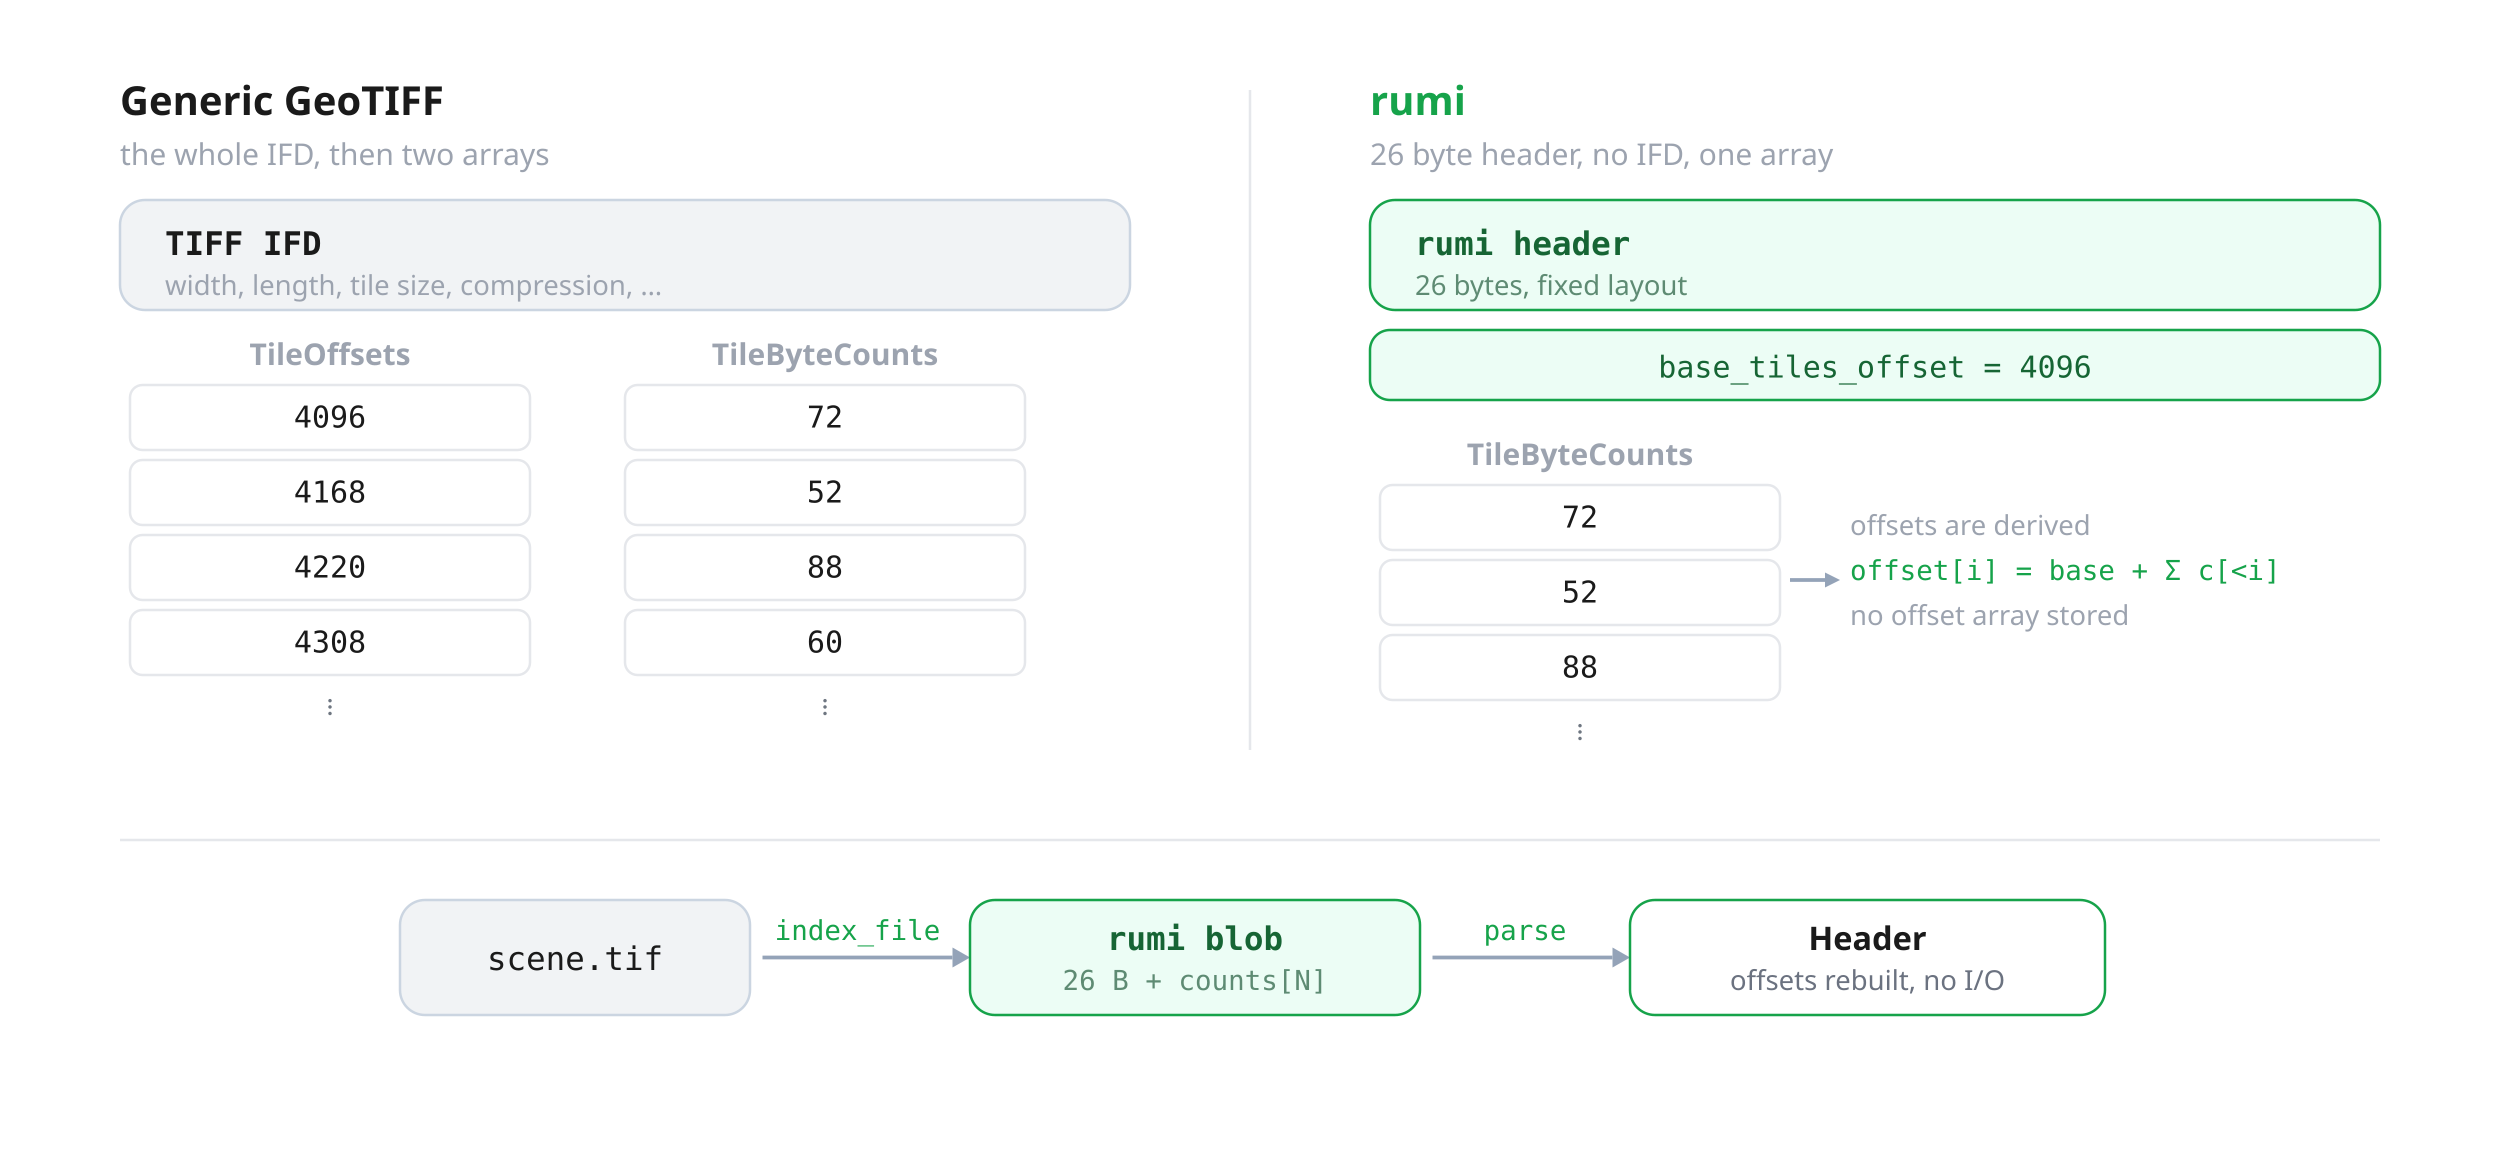
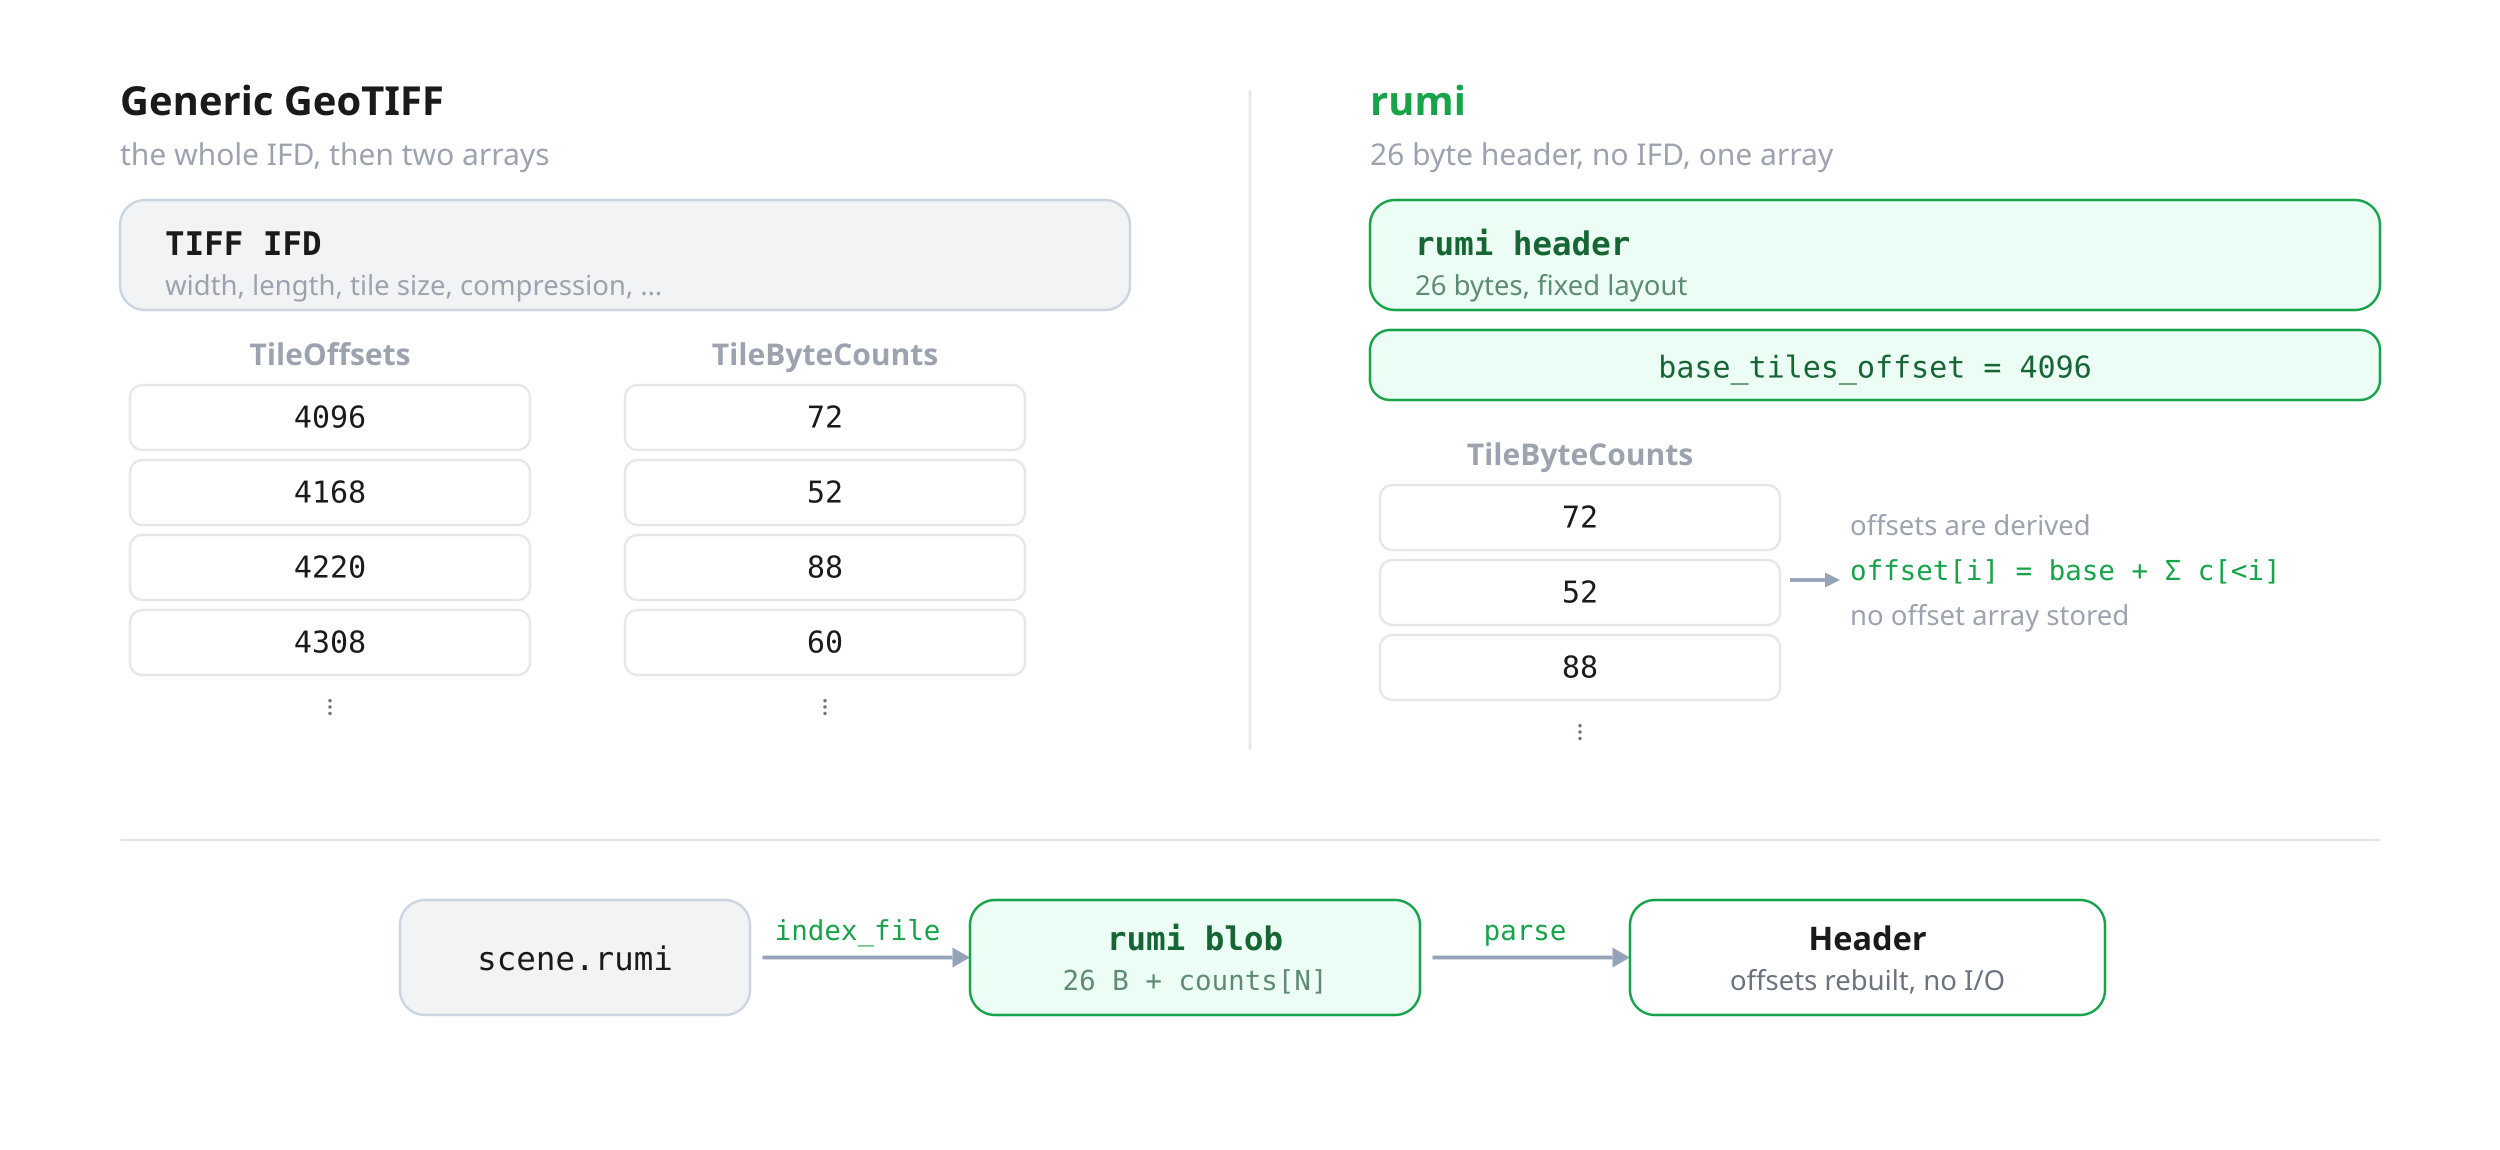
<svg xmlns="http://www.w3.org/2000/svg" width="1000" height="460" viewBox="0 0 1000 460" role="img" aria-label="A generic GeoTIFF stores the whole IFD plus TileOffsets and TileByteCounts. rumi stores a 26 byte header, one base offset and a single TileByteCounts array, deriving every offset by a prefix sum. index_file builds the blob, parse rebuilds the header with no I/O">
  <style>
.mono{font-family:'Cascadia Code','Fira Code','Consolas',monospace;}
.sans{font-family:'League Spartan','Futura','Century Gothic',system-ui,sans-serif;}
</style>
  <rect width="1000" height="460" fill="#FFFFFF" />
  <line x1="500" y1="36" x2="500" y2="300" stroke="#E5E7EB" stroke-width="1" />
  <text class="sans" x="48" y="46" font-size="16" font-weight="600" fill="#1A1A1A">Generic GeoTIFF</text>
  <text class="sans" x="48" y="66" font-size="12" fill="#9CA3AF">the whole IFD, then two arrays</text>
  <rect x="48" y="80" width="404" height="44" rx="10" fill="#F1F3F5" stroke="#CBD5E1" stroke-width="1" />
  <text class="mono" x="66" y="102" font-size="13" font-weight="700" fill="#1A1A1A">TIFF IFD</text>
  <text class="sans" x="66" y="118" font-size="11" fill="#9CA3AF">width, length, tile size, compression, …</text>
  <text class="sans" x="132" y="146" text-anchor="middle" font-size="12" font-weight="600" fill="#9CA3AF">TileOffsets</text>
  <text class="sans" x="330" y="146" text-anchor="middle" font-size="12" font-weight="600" fill="#9CA3AF">TileByteCounts</text>
  <rect x="52" y="154" width="160" height="26" rx="5" fill="#FFFFFF" stroke="#E5E7EB" />
  <text class="mono" x="132" y="171" text-anchor="middle" font-size="12" fill="#1A1A1A">4096</text>
  <rect x="52" y="184" width="160" height="26" rx="5" fill="#FFFFFF" stroke="#E5E7EB" />
  <text class="mono" x="132" y="201" text-anchor="middle" font-size="12" fill="#1A1A1A">4168</text>
  <rect x="52" y="214" width="160" height="26" rx="5" fill="#FFFFFF" stroke="#E5E7EB" />
  <text class="mono" x="132" y="231" text-anchor="middle" font-size="12" fill="#1A1A1A">4220</text>
  <rect x="52" y="244" width="160" height="26" rx="5" fill="#FFFFFF" stroke="#E5E7EB" />
  <text class="mono" x="132" y="261" text-anchor="middle" font-size="12" fill="#1A1A1A">4308</text>
  <text class="mono" x="132" y="286" text-anchor="middle" font-size="14" fill="#6E7681">⋮</text>
  <rect x="250" y="154" width="160" height="26" rx="5" fill="#FFFFFF" stroke="#E5E7EB" />
  <text class="mono" x="330" y="171" text-anchor="middle" font-size="12" fill="#1A1A1A">72</text>
  <rect x="250" y="184" width="160" height="26" rx="5" fill="#FFFFFF" stroke="#E5E7EB" />
  <text class="mono" x="330" y="201" text-anchor="middle" font-size="12" fill="#1A1A1A">52</text>
  <rect x="250" y="214" width="160" height="26" rx="5" fill="#FFFFFF" stroke="#E5E7EB" />
  <text class="mono" x="330" y="231" text-anchor="middle" font-size="12" fill="#1A1A1A">88</text>
  <rect x="250" y="244" width="160" height="26" rx="5" fill="#FFFFFF" stroke="#E5E7EB" />
  <text class="mono" x="330" y="261" text-anchor="middle" font-size="12" fill="#1A1A1A">60</text>
  <text class="mono" x="330" y="286" text-anchor="middle" font-size="14" fill="#6E7681">⋮</text>
  <text class="sans" x="548" y="46" font-size="16" font-weight="600" fill="#16A34A">rumi</text>
  <text class="sans" x="548" y="66" font-size="12" fill="#9CA3AF">26 byte header, no IFD, one array</text>
  <rect x="548" y="80" width="404" height="44" rx="10" fill="#ECFDF5" stroke="#16A34A" stroke-width="1" />
  <text class="mono" x="566" y="102" font-size="13" font-weight="700" fill="#166534">rumi header</text>
  <text class="sans" x="566" y="118" font-size="11" fill="#5E8B73">26 bytes, fixed layout</text>
  <rect x="548" y="132" width="404" height="28" rx="8" fill="#ECFDF5" stroke="#16A34A" stroke-width="1" />
  <text class="mono" x="750" y="151" text-anchor="middle" font-size="12" fill="#166534">base_tiles_offset = 4096</text>
  <text class="sans" x="632" y="186" text-anchor="middle" font-size="12" font-weight="600" fill="#9CA3AF">TileByteCounts</text>
  <rect x="552" y="194" width="160" height="26" rx="5" fill="#FFFFFF" stroke="#E5E7EB" />
  <text class="mono" x="632" y="211" text-anchor="middle" font-size="12" fill="#1A1A1A">72</text>
  <rect x="552" y="224" width="160" height="26" rx="5" fill="#FFFFFF" stroke="#E5E7EB" />
  <text class="mono" x="632" y="241" text-anchor="middle" font-size="12" fill="#1A1A1A">52</text>
  <rect x="552" y="254" width="160" height="26" rx="5" fill="#FFFFFF" stroke="#E5E7EB" />
  <text class="mono" x="632" y="271" text-anchor="middle" font-size="12" fill="#1A1A1A">88</text>
  <text class="mono" x="632" y="296" text-anchor="middle" font-size="14" fill="#6E7681">⋮</text>
  <line x1="716" y1="232" x2="730" y2="232" stroke="#94A3B8" stroke-width="1.5" />
  <path d="M736 232 L730 235 L730 229 Z" fill="#94A3B8" />
  <text class="sans" x="740" y="214" font-size="11" fill="#9CA3AF">offsets are derived</text>
  <text class="mono" x="740" y="232" font-size="11" fill="#16A34A">offset[i] = base + Σ c[&lt;i]</text>
  <text class="sans" x="740" y="250" font-size="11" fill="#9CA3AF">no offset array stored</text>
  <line x1="48" y1="336" x2="952" y2="336" stroke="#E5E7EB" stroke-width="1" />
  <rect x="160" y="360" width="140" height="46" rx="10" fill="#F1F3F5" stroke="#CBD5E1" />
-   <text class="mono" x="230" y="388" text-anchor="middle" font-size="13" fill="#1A1A1A">scene.tif</text>
+   <text class="mono" x="230" y="388" text-anchor="middle" font-size="13" fill="#1A1A1A">scene.rumi</text>
  <text class="mono" x="343" y="376" text-anchor="middle" font-size="11" fill="#16A34A">index_file</text>
  <line x1="305" y1="383" x2="381" y2="383" stroke="#94A3B8" stroke-width="1.5" />
  <path d="M388 383 L381 387 L381 379 Z" fill="#94A3B8" />
  <rect x="388" y="360" width="180" height="46" rx="10" fill="#ECFDF5" stroke="#16A34A" />
  <text class="mono" x="478" y="380" text-anchor="middle" font-size="13" font-weight="700" fill="#166534">rumi blob</text>
  <text class="mono" x="478" y="396" text-anchor="middle" font-size="11" fill="#5E8B73">26 B + counts[N]</text>
  <text class="mono" x="610" y="376" text-anchor="middle" font-size="11" fill="#16A34A">parse</text>
  <line x1="573" y1="383" x2="645" y2="383" stroke="#94A3B8" stroke-width="1.5" />
  <path d="M652 383 L645 387 L645 379 Z" fill="#94A3B8" />
  <rect x="652" y="360" width="190" height="46" rx="10" fill="#FFFFFF" stroke="#16A34A" />
  <text class="sans" x="747" y="380" text-anchor="middle" font-size="13" font-weight="600" fill="#1A1A1A">Header</text>
  <text class="sans" x="747" y="396" text-anchor="middle" font-size="11" fill="#6B7280">offsets rebuilt, no I/O</text>
</svg>
